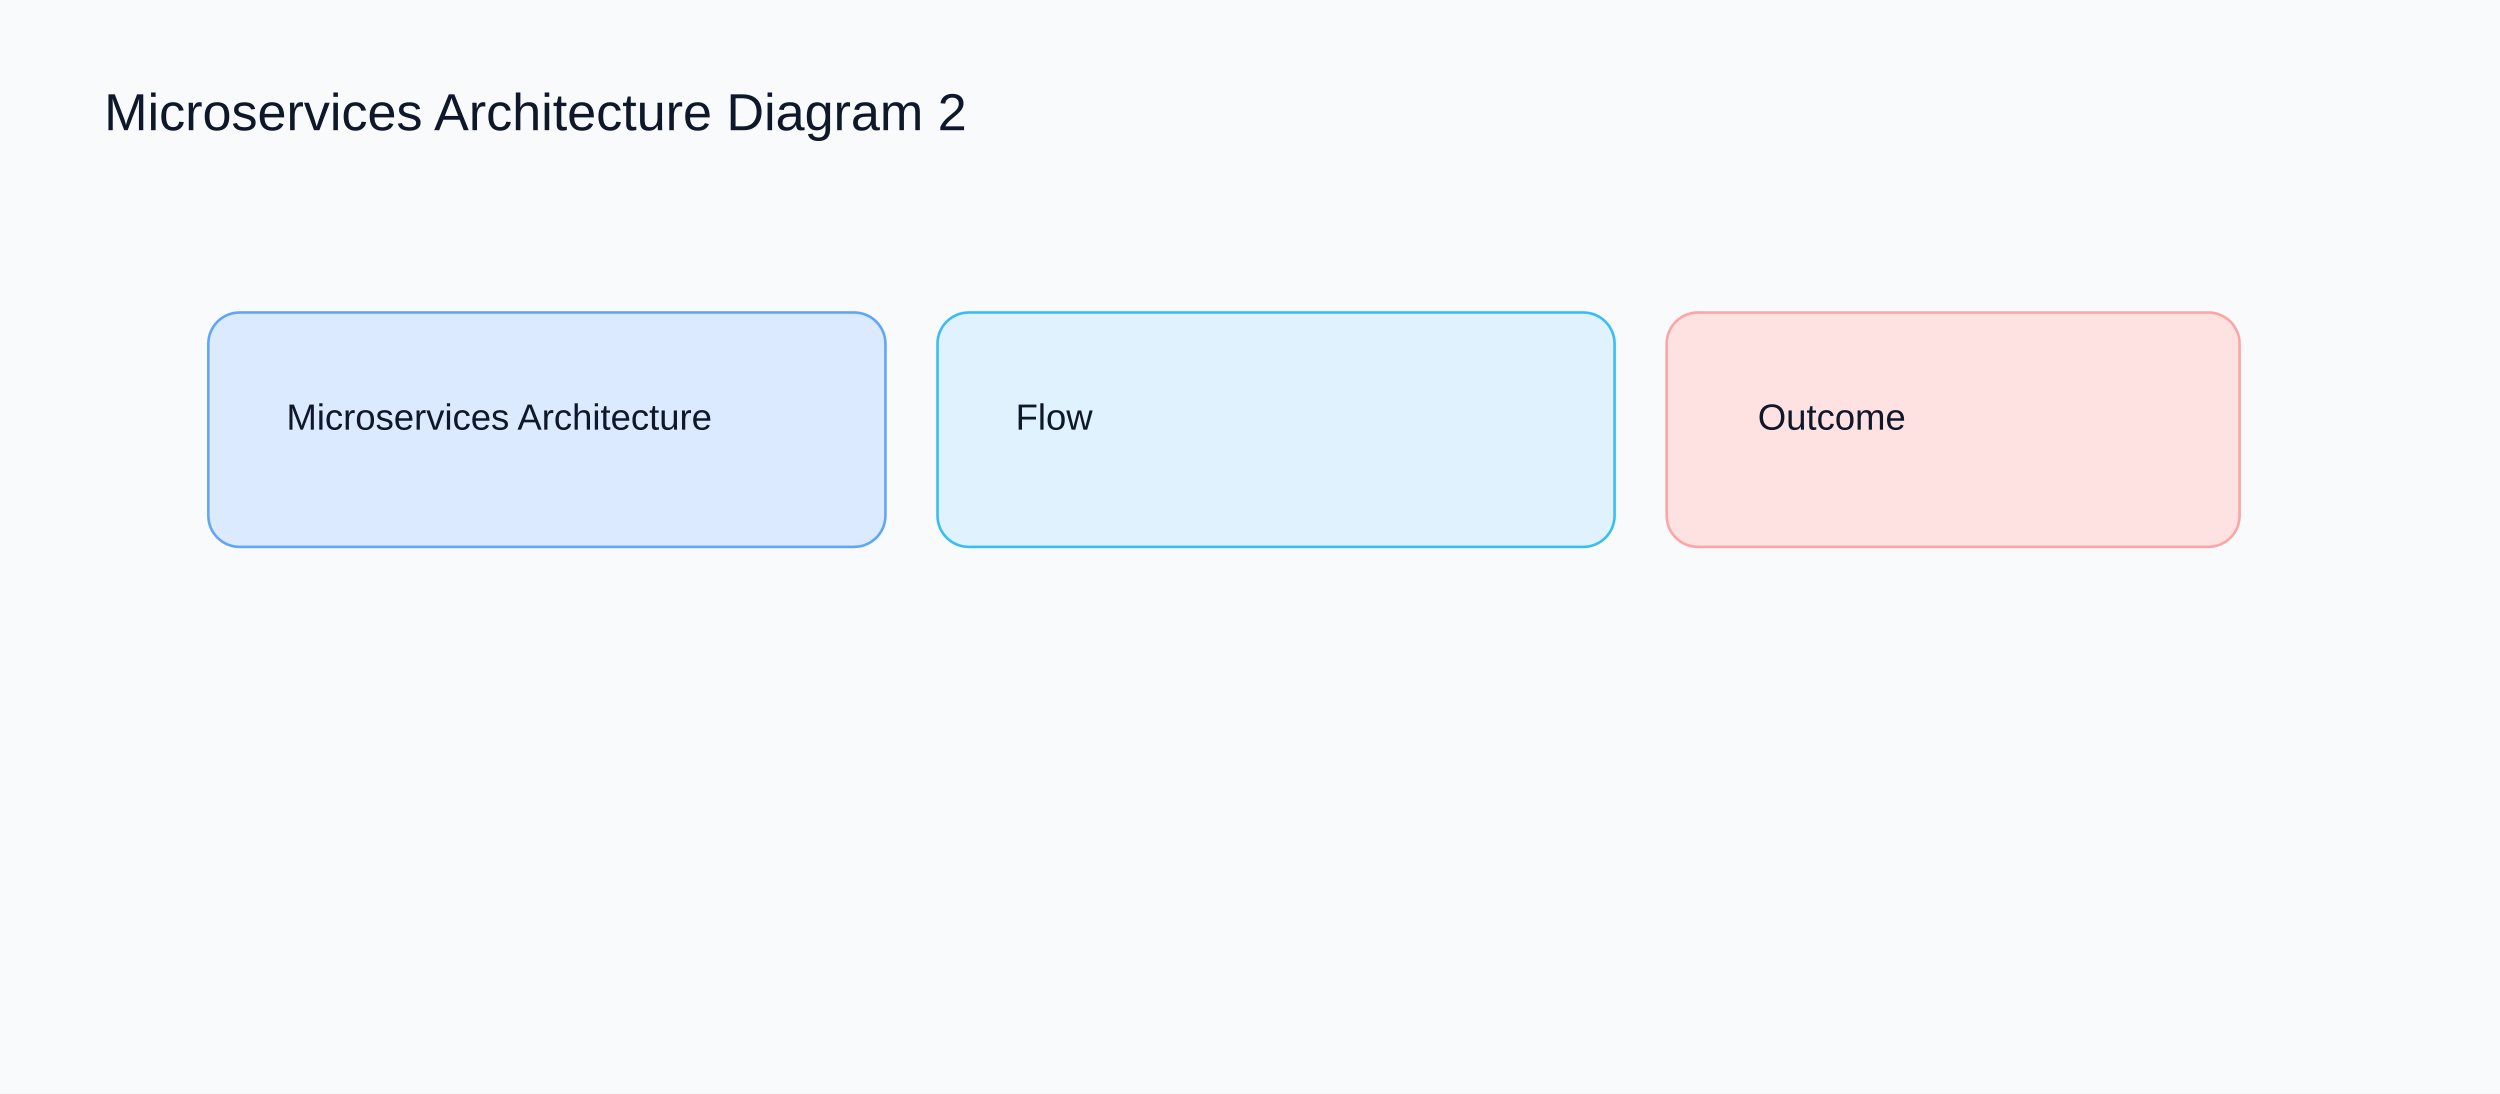
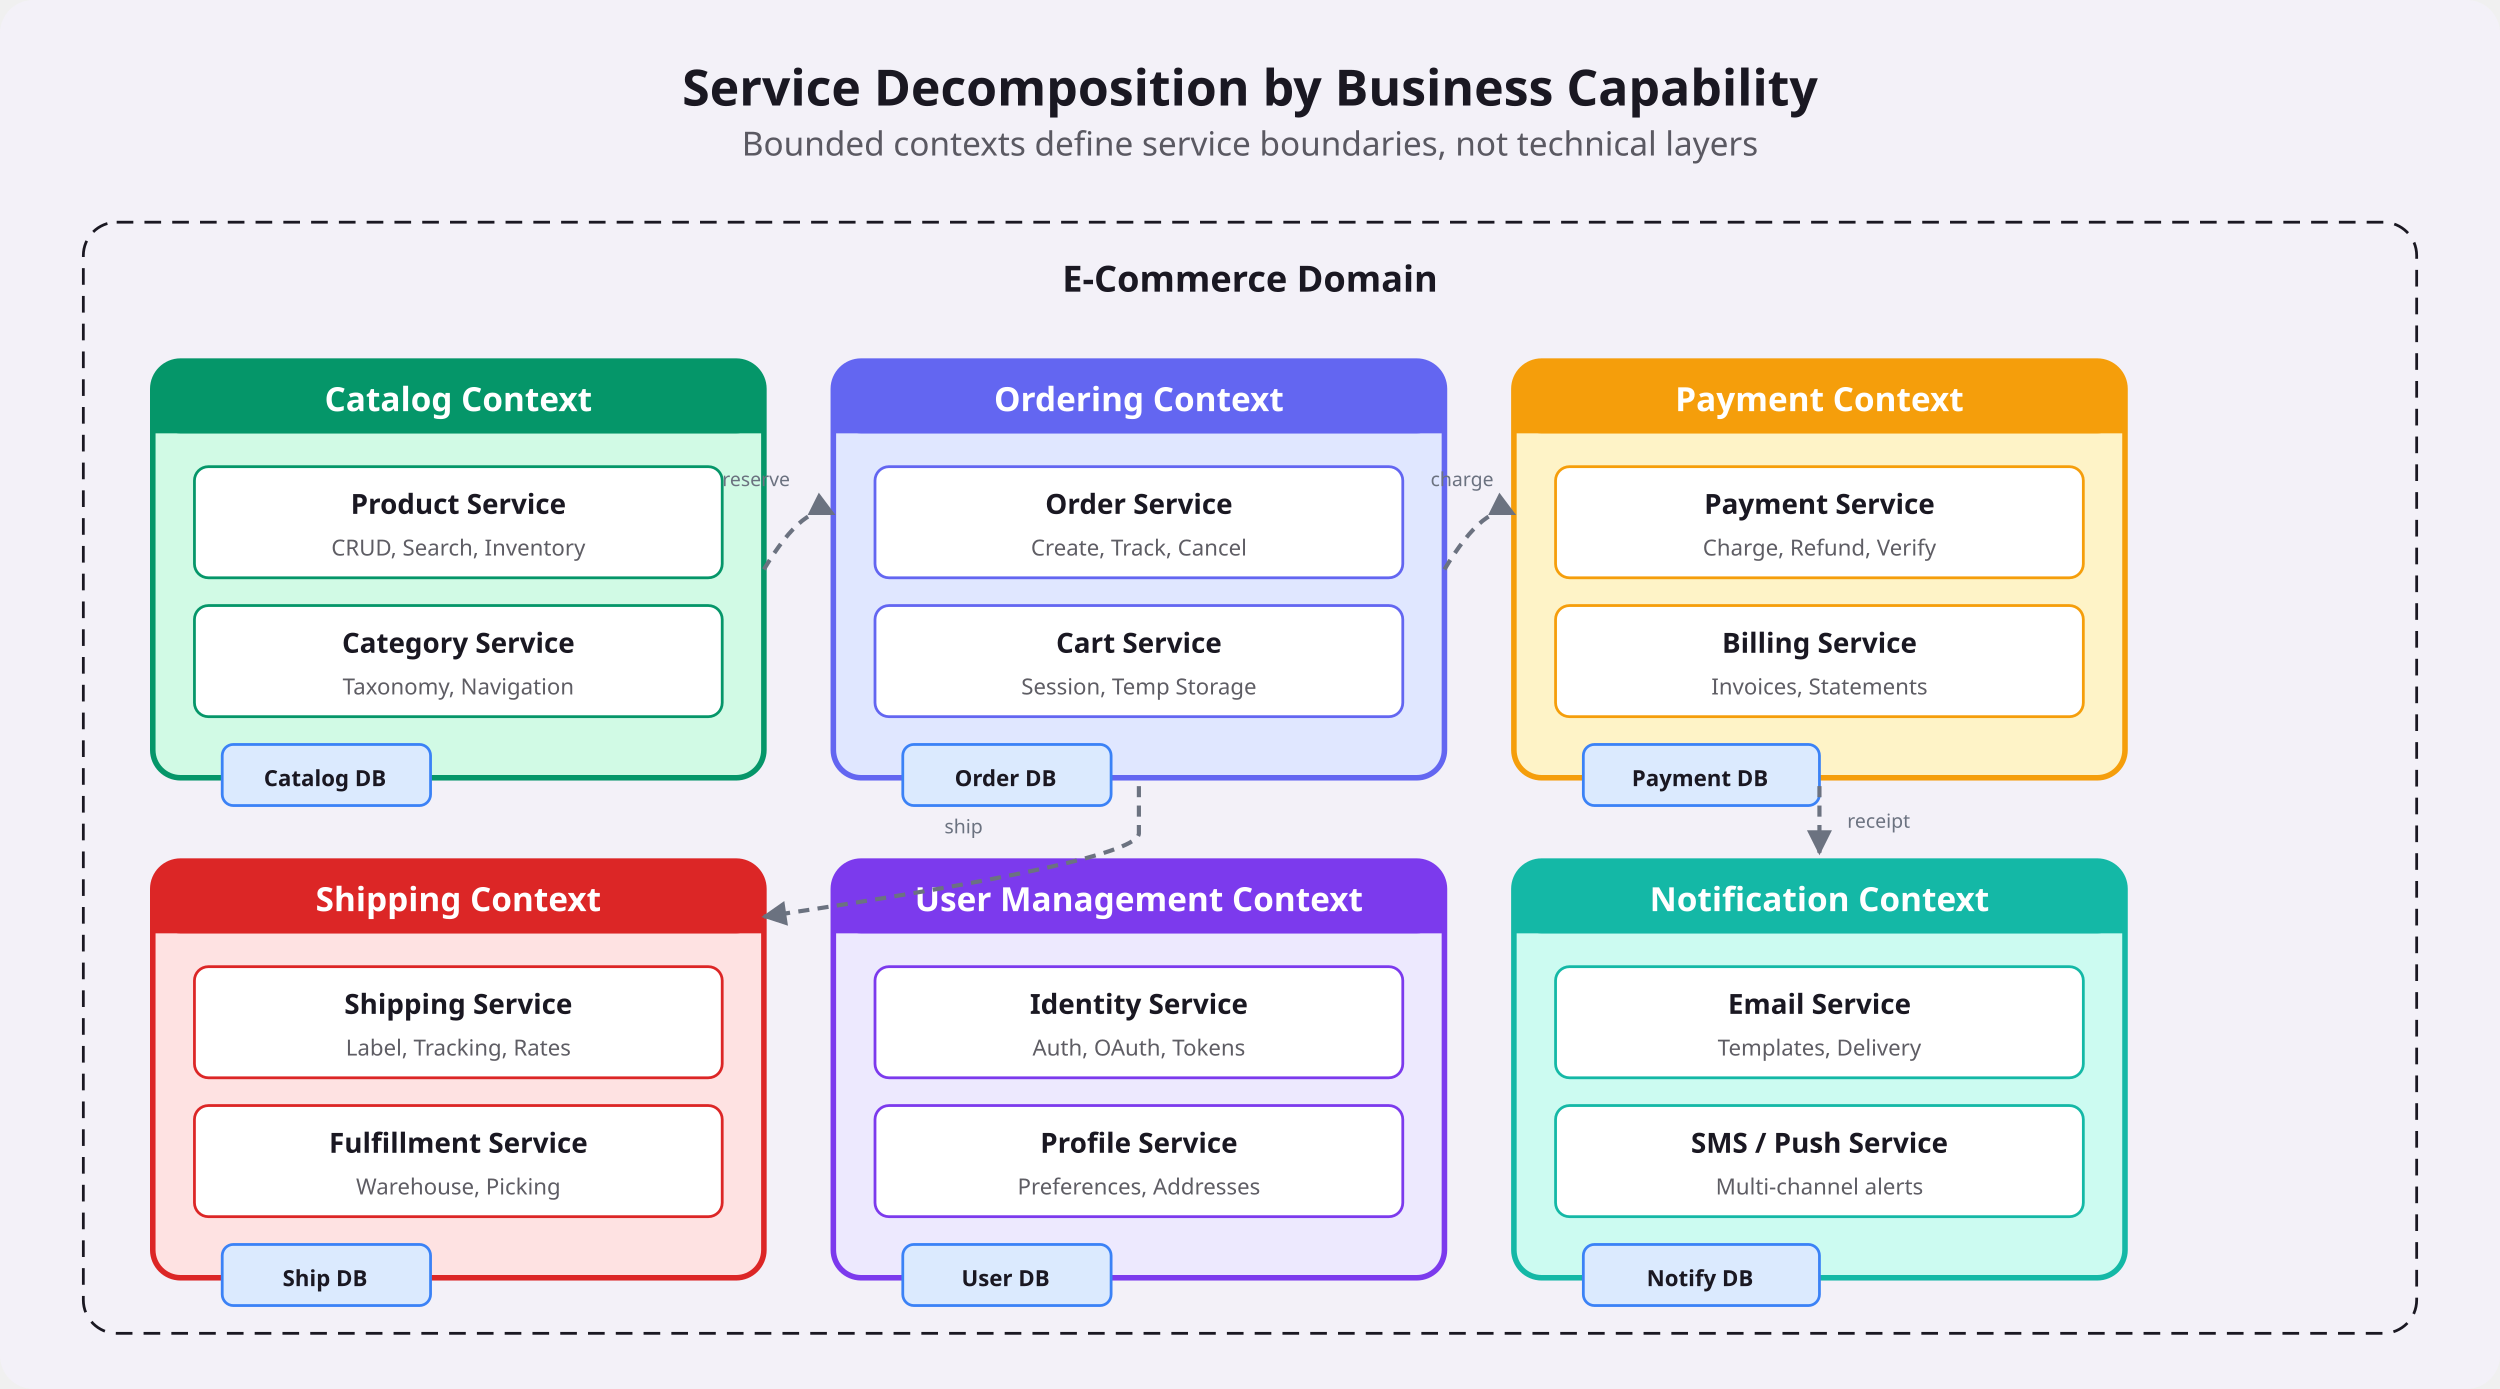
- <svg xmlns="http://www.w3.org/2000/svg" width="960" height="420" viewBox="0 0 960 420">
-   <rect width="960" height="420" fill="#f8fafc" />
-   <text x="40" y="50" font-family="Arial" font-size="20" fill="#0f172a">Microservices Architecture Diagram 2</text>
-   <rect x="80" y="120" width="260" height="90" rx="12" fill="#dbeafe" stroke="#60a5fa" />
-   <text x="110" y="165" font-family="Arial" font-size="14" fill="#0f172a">Microservices Architecture</text>
-   <rect x="360" y="120" width="260" height="90" rx="12" fill="#e0f2fe" stroke="#38bdf8" />
-   <text x="390" y="165" font-family="Arial" font-size="14" fill="#0f172a">Flow</text>
-   <rect x="640" y="120" width="220" height="90" rx="12" fill="#fee2e2" stroke="#fca5a5" />
-   <text x="675" y="165" font-family="Arial" font-size="14" fill="#0f172a">Outcome</text>
+ <svg xmlns="http://www.w3.org/2000/svg" width="900" height="500" viewBox="0 0 900 500" font-family="system-ui, sans-serif">
+   <rect width="900" height="500" rx="12" fill="#f3f1f8" />
+   <text x="450" y="38" font-size="18" font-weight="700" fill="#1a1822" text-anchor="middle">Service Decomposition by Business Capability</text>
+   <text x="450" y="56" font-size="12" fill="#1a1822" opacity="0.7" text-anchor="middle">Bounded contexts define service boundaries, not technical layers</text>
+   <rect x="30" y="80" width="840" height="400" rx="12" fill="none" stroke="#1a1822" stroke-width="1" stroke-dasharray="6,4" />
+   <text x="450" y="105" font-size="13" font-weight="700" fill="#1a1822" text-anchor="middle">E-Commerce Domain</text>
+   <rect x="55" y="130" width="220" height="150" rx="10" fill="#d1fae5" stroke="#059669" stroke-width="2" />
+   <rect x="55" y="130" width="220" height="26" rx="10" fill="#059669" />
+   <rect x="55" y="148" width="220" height="8" fill="#059669" />
+   <text x="165" y="148" font-size="12" font-weight="700" fill="#ffffff" text-anchor="middle">Catalog Context</text>
+   <rect x="70" y="168" width="190" height="40" rx="5" fill="#ffffff" stroke="#059669" stroke-width="1" />
+   <text x="165" y="185" font-size="10" font-weight="700" fill="#1a1822" text-anchor="middle">Product Service</text>
+   <text x="165" y="200" font-size="8" font-weight="400" fill="#1a1822" opacity="0.7" text-anchor="middle">CRUD, Search, Inventory</text>
+   <rect x="70" y="218" width="190" height="40" rx="5" fill="#ffffff" stroke="#059669" stroke-width="1" />
+   <text x="165" y="235" font-size="10" font-weight="700" fill="#1a1822" text-anchor="middle">Category Service</text>
+   <text x="165" y="250" font-size="8" font-weight="400" fill="#1a1822" opacity="0.7" text-anchor="middle">Taxonomy, Navigation</text>
+   <rect x="80" y="268" width="75" height="22" rx="4" fill="#dbeafe" stroke="#3b82f6" stroke-width="1" />
+   <text x="117" y="283" font-size="8" font-weight="700" fill="#1a1822" text-anchor="middle">Catalog DB</text>
+   <rect x="300" y="130" width="220" height="150" rx="10" fill="#e0e7ff" stroke="#6366f1" stroke-width="2" />
+   <rect x="300" y="130" width="220" height="26" rx="10" fill="#6366f1" />
+   <rect x="300" y="148" width="220" height="8" fill="#6366f1" />
+   <text x="410" y="148" font-size="12" font-weight="700" fill="#ffffff" text-anchor="middle">Ordering Context</text>
+   <rect x="315" y="168" width="190" height="40" rx="5" fill="#ffffff" stroke="#6366f1" stroke-width="1" />
+   <text x="410" y="185" font-size="10" font-weight="700" fill="#1a1822" text-anchor="middle">Order Service</text>
+   <text x="410" y="200" font-size="8" font-weight="400" fill="#1a1822" opacity="0.7" text-anchor="middle">Create, Track, Cancel</text>
+   <rect x="315" y="218" width="190" height="40" rx="5" fill="#ffffff" stroke="#6366f1" stroke-width="1" />
+   <text x="410" y="235" font-size="10" font-weight="700" fill="#1a1822" text-anchor="middle">Cart Service</text>
+   <text x="410" y="250" font-size="8" font-weight="400" fill="#1a1822" opacity="0.7" text-anchor="middle">Session, Temp Storage</text>
+   <rect x="325" y="268" width="75" height="22" rx="4" fill="#dbeafe" stroke="#3b82f6" stroke-width="1" />
+   <text x="362" y="283" font-size="8" font-weight="700" fill="#1a1822" text-anchor="middle">Order DB</text>
+   <rect x="545" y="130" width="220" height="150" rx="10" fill="#fef3c7" stroke="#f59e0b" stroke-width="2" />
+   <rect x="545" y="130" width="220" height="26" rx="10" fill="#f59e0b" />
+   <rect x="545" y="148" width="220" height="8" fill="#f59e0b" />
+   <text x="655" y="148" font-size="12" font-weight="700" fill="#ffffff" text-anchor="middle">Payment Context</text>
+   <rect x="560" y="168" width="190" height="40" rx="5" fill="#ffffff" stroke="#f59e0b" stroke-width="1" />
+   <text x="655" y="185" font-size="10" font-weight="700" fill="#1a1822" text-anchor="middle">Payment Service</text>
+   <text x="655" y="200" font-size="8" font-weight="400" fill="#1a1822" opacity="0.7" text-anchor="middle">Charge, Refund, Verify</text>
+   <rect x="560" y="218" width="190" height="40" rx="5" fill="#ffffff" stroke="#f59e0b" stroke-width="1" />
+   <text x="655" y="235" font-size="10" font-weight="700" fill="#1a1822" text-anchor="middle">Billing Service</text>
+   <text x="655" y="250" font-size="8" font-weight="400" fill="#1a1822" opacity="0.7" text-anchor="middle">Invoices, Statements</text>
+   <rect x="570" y="268" width="85" height="22" rx="4" fill="#dbeafe" stroke="#3b82f6" stroke-width="1" />
+   <text x="612" y="283" font-size="8" font-weight="700" fill="#1a1822" text-anchor="middle">Payment DB</text>
+   <rect x="55" y="310" width="220" height="150" rx="10" fill="#fee2e2" stroke="#dc2626" stroke-width="2" />
+   <rect x="55" y="310" width="220" height="26" rx="10" fill="#dc2626" />
+   <rect x="55" y="328" width="220" height="8" fill="#dc2626" />
+   <text x="165" y="328" font-size="12" font-weight="700" fill="#ffffff" text-anchor="middle">Shipping Context</text>
+   <rect x="70" y="348" width="190" height="40" rx="5" fill="#ffffff" stroke="#dc2626" stroke-width="1" />
+   <text x="165" y="365" font-size="10" font-weight="700" fill="#1a1822" text-anchor="middle">Shipping Service</text>
+   <text x="165" y="380" font-size="8" font-weight="400" fill="#1a1822" opacity="0.7" text-anchor="middle">Label, Tracking, Rates</text>
+   <rect x="70" y="398" width="190" height="40" rx="5" fill="#ffffff" stroke="#dc2626" stroke-width="1" />
+   <text x="165" y="415" font-size="10" font-weight="700" fill="#1a1822" text-anchor="middle">Fulfillment Service</text>
+   <text x="165" y="430" font-size="8" font-weight="400" fill="#1a1822" opacity="0.7" text-anchor="middle">Warehouse, Picking</text>
+   <rect x="80" y="448" width="75" height="22" rx="4" fill="#dbeafe" stroke="#3b82f6" stroke-width="1" />
+   <text x="117" y="463" font-size="8" font-weight="700" fill="#1a1822" text-anchor="middle">Ship DB</text>
+   <rect x="300" y="310" width="220" height="150" rx="10" fill="#ede9fe" stroke="#7c3aed" stroke-width="2" />
+   <rect x="300" y="310" width="220" height="26" rx="10" fill="#7c3aed" />
+   <rect x="300" y="328" width="220" height="8" fill="#7c3aed" />
+   <text x="410" y="328" font-size="12" font-weight="700" fill="#ffffff" text-anchor="middle">User Management Context</text>
+   <rect x="315" y="348" width="190" height="40" rx="5" fill="#ffffff" stroke="#7c3aed" stroke-width="1" />
+   <text x="410" y="365" font-size="10" font-weight="700" fill="#1a1822" text-anchor="middle">Identity Service</text>
+   <text x="410" y="380" font-size="8" font-weight="400" fill="#1a1822" opacity="0.7" text-anchor="middle">Auth, OAuth, Tokens</text>
+   <rect x="315" y="398" width="190" height="40" rx="5" fill="#ffffff" stroke="#7c3aed" stroke-width="1" />
+   <text x="410" y="415" font-size="10" font-weight="700" fill="#1a1822" text-anchor="middle">Profile Service</text>
+   <text x="410" y="430" font-size="8" font-weight="400" fill="#1a1822" opacity="0.7" text-anchor="middle">Preferences, Addresses</text>
+   <rect x="325" y="448" width="75" height="22" rx="4" fill="#dbeafe" stroke="#3b82f6" stroke-width="1" />
+   <text x="362" y="463" font-size="8" font-weight="700" fill="#1a1822" text-anchor="middle">User DB</text>
+   <rect x="545" y="310" width="220" height="150" rx="10" fill="#ccfbf1" stroke="#14b8a6" stroke-width="2" />
+   <rect x="545" y="310" width="220" height="26" rx="10" fill="#14b8a6" />
+   <rect x="545" y="328" width="220" height="8" fill="#14b8a6" />
+   <text x="655" y="328" font-size="12" font-weight="700" fill="#ffffff" text-anchor="middle">Notification Context</text>
+   <rect x="560" y="348" width="190" height="40" rx="5" fill="#ffffff" stroke="#14b8a6" stroke-width="1" />
+   <text x="655" y="365" font-size="10" font-weight="700" fill="#1a1822" text-anchor="middle">Email Service</text>
+   <text x="655" y="380" font-size="8" font-weight="400" fill="#1a1822" opacity="0.7" text-anchor="middle">Templates, Delivery</text>
+   <rect x="560" y="398" width="190" height="40" rx="5" fill="#ffffff" stroke="#14b8a6" stroke-width="1" />
+   <text x="655" y="415" font-size="10" font-weight="700" fill="#1a1822" text-anchor="middle">SMS / Push Service</text>
+   <text x="655" y="430" font-size="8" font-weight="400" fill="#1a1822" opacity="0.7" text-anchor="middle">Multi-channel alerts</text>
+   <rect x="570" y="448" width="85" height="22" rx="4" fill="#dbeafe" stroke="#3b82f6" stroke-width="1" />
+   <text x="612" y="463" font-size="8" font-weight="700" fill="#1a1822" text-anchor="middle">Notify DB</text>
+   <path d="M 275 205 Q 290 180 300 185" fill="none" stroke="#6b7280" stroke-width="1.5" stroke-dasharray="4,3" marker-end="url(#arrowGray)" />
+   <text x="260" y="175" font-size="7" font-weight="400" fill="#6b7280">reserve</text>
+   <path d="M 520 205 Q 535 180 545 185" fill="none" stroke="#6b7280" stroke-width="1.5" stroke-dasharray="4,3" marker-end="url(#arrowGray)" />
+   <text x="515" y="175" font-size="7" font-weight="400" fill="#6b7280">charge</text>
+   <path d="M 410 283 L 410 300 Q 410 310 275 330" fill="none" stroke="#6b7280" stroke-width="1.5" stroke-dasharray="4,3" marker-end="url(#arrowGray)" />
+   <text x="340" y="300" font-size="7" font-weight="400" fill="#6b7280">ship</text>
+   <path d="M 655 283 L 655 307" fill="none" stroke="#6b7280" stroke-width="1.5" stroke-dasharray="4,3" marker-end="url(#arrowGray)" />
+   <text x="665" y="298" font-size="7" font-weight="400" fill="#6b7280">receipt</text>
+   <defs>
+     <marker id="arrowGray" viewBox="0 0 10 10" refX="9" refY="5" markerWidth="6" markerHeight="6" orient="auto-start-reverse">
+       <path d="M 0 0 L 10 5 L 0 10 z" fill="#6b7280" />
+     </marker>
+   </defs>
</svg>
